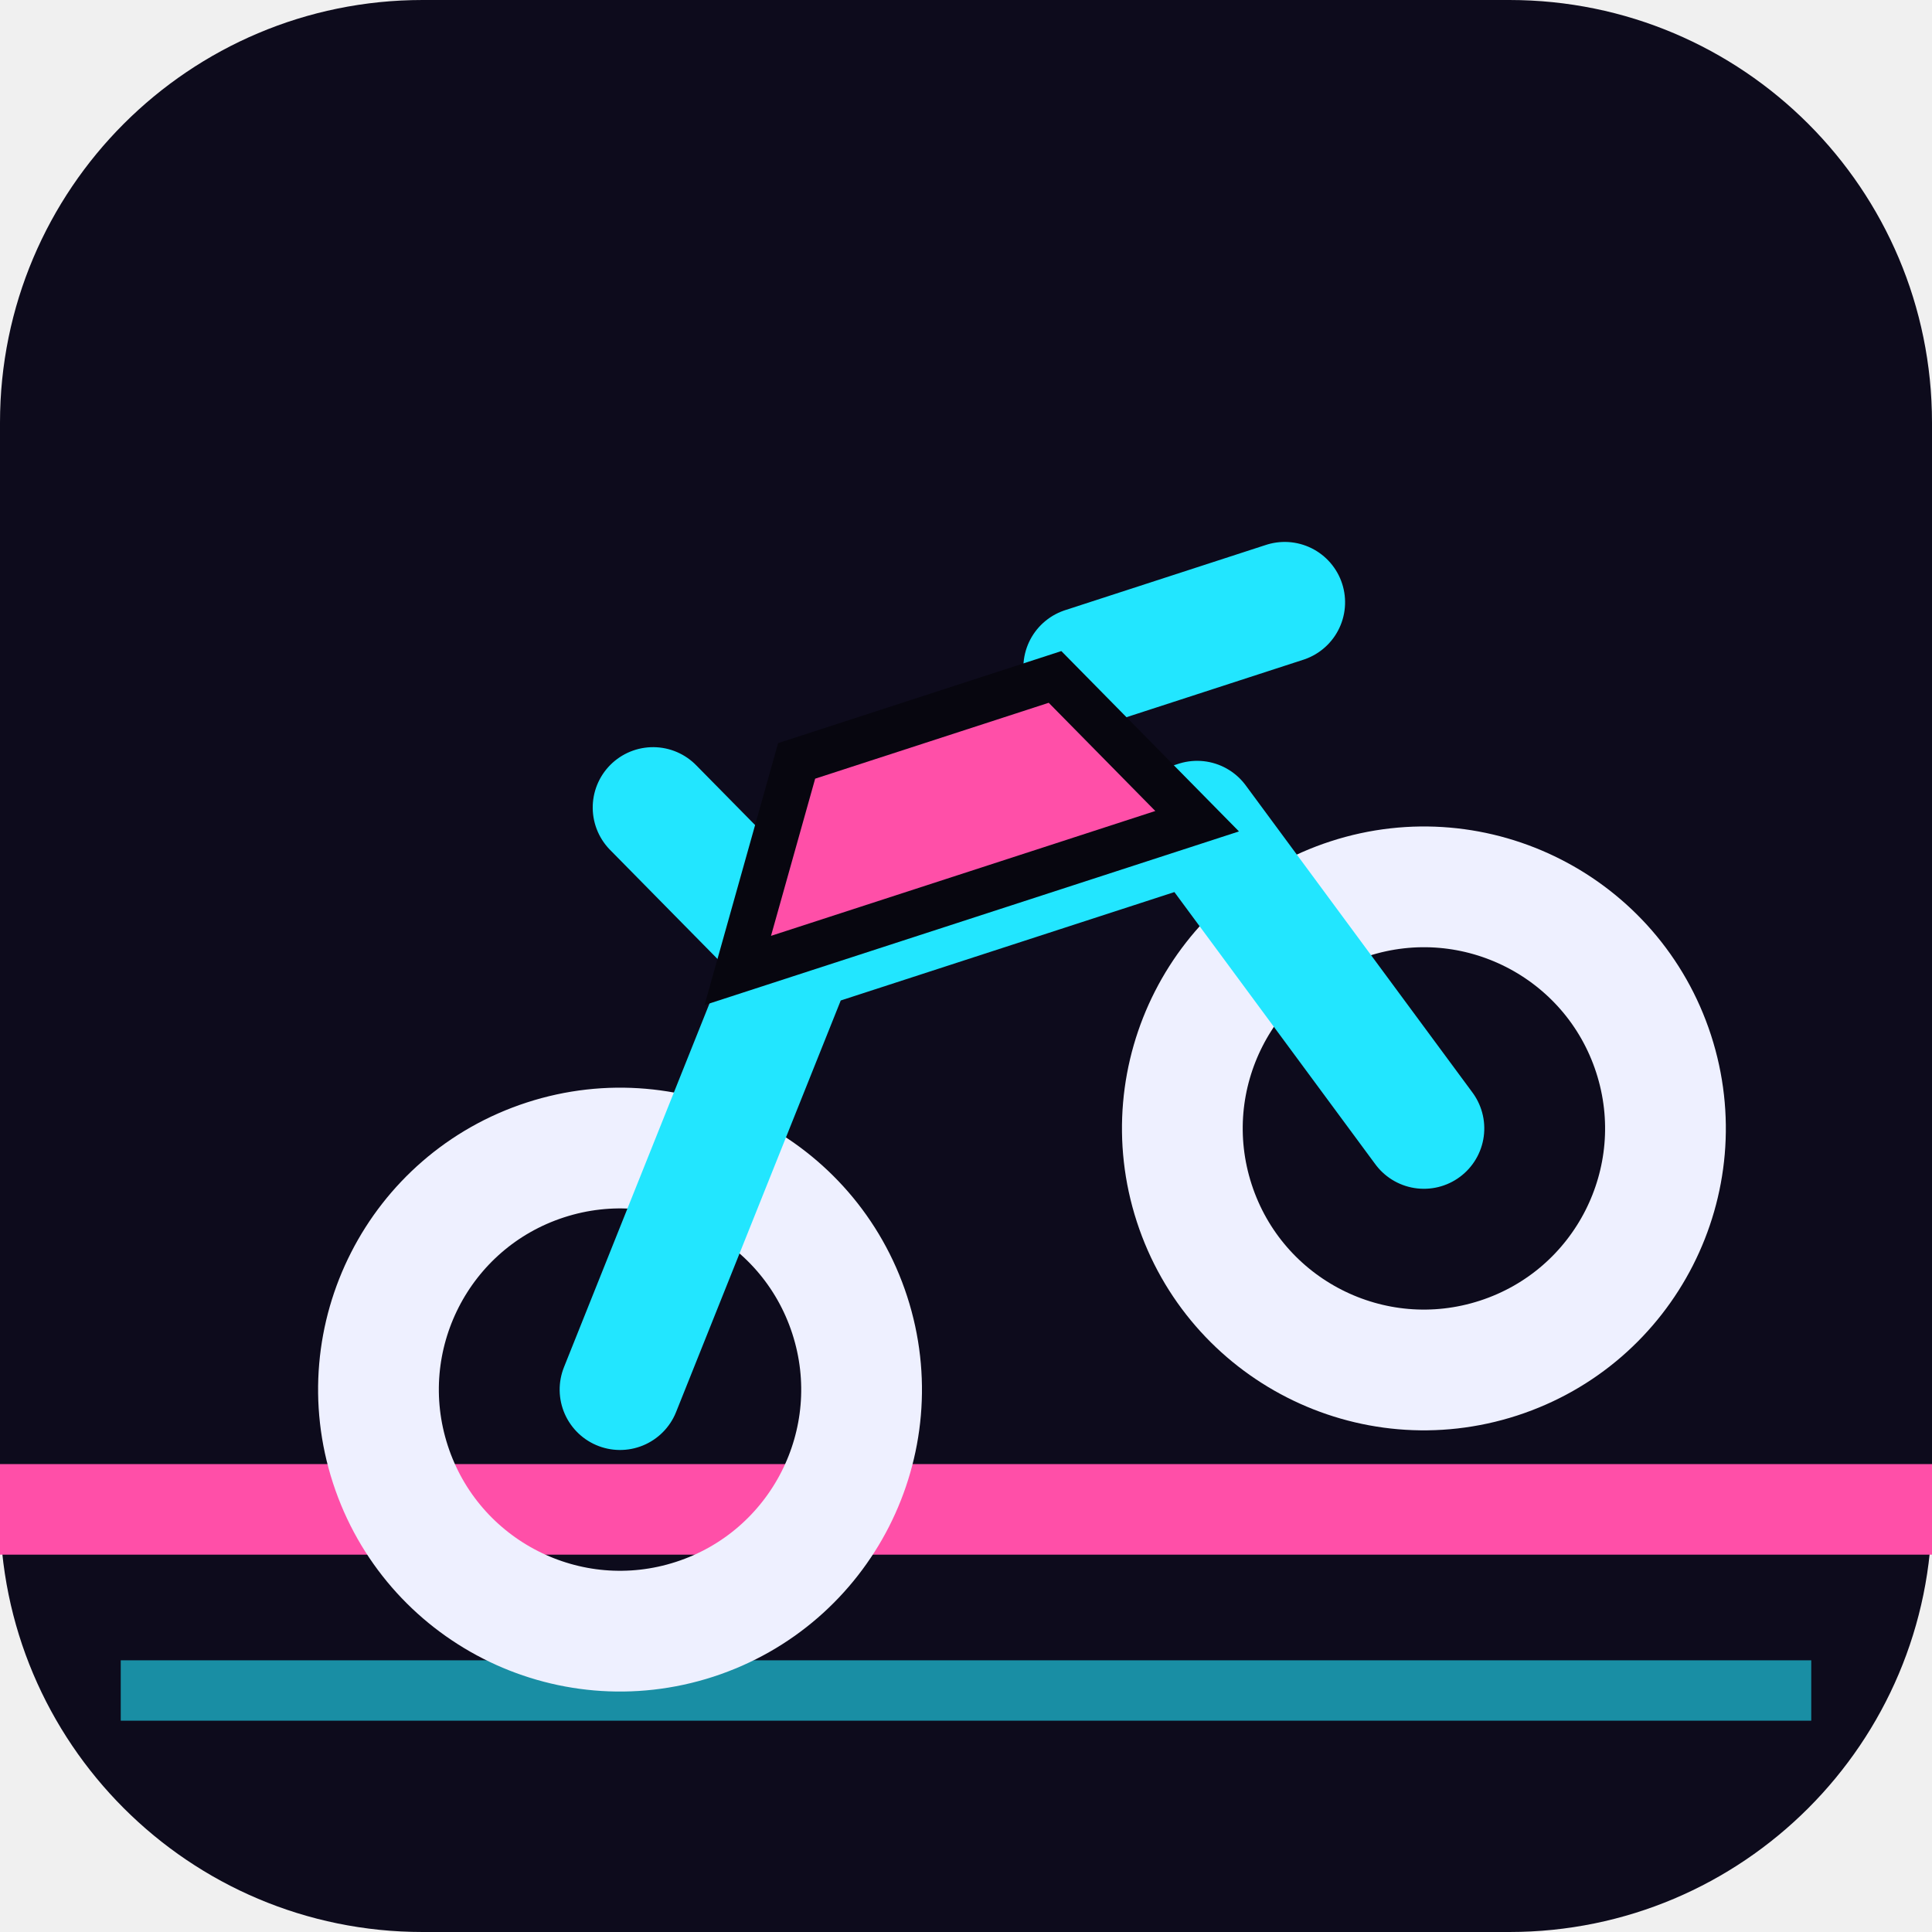
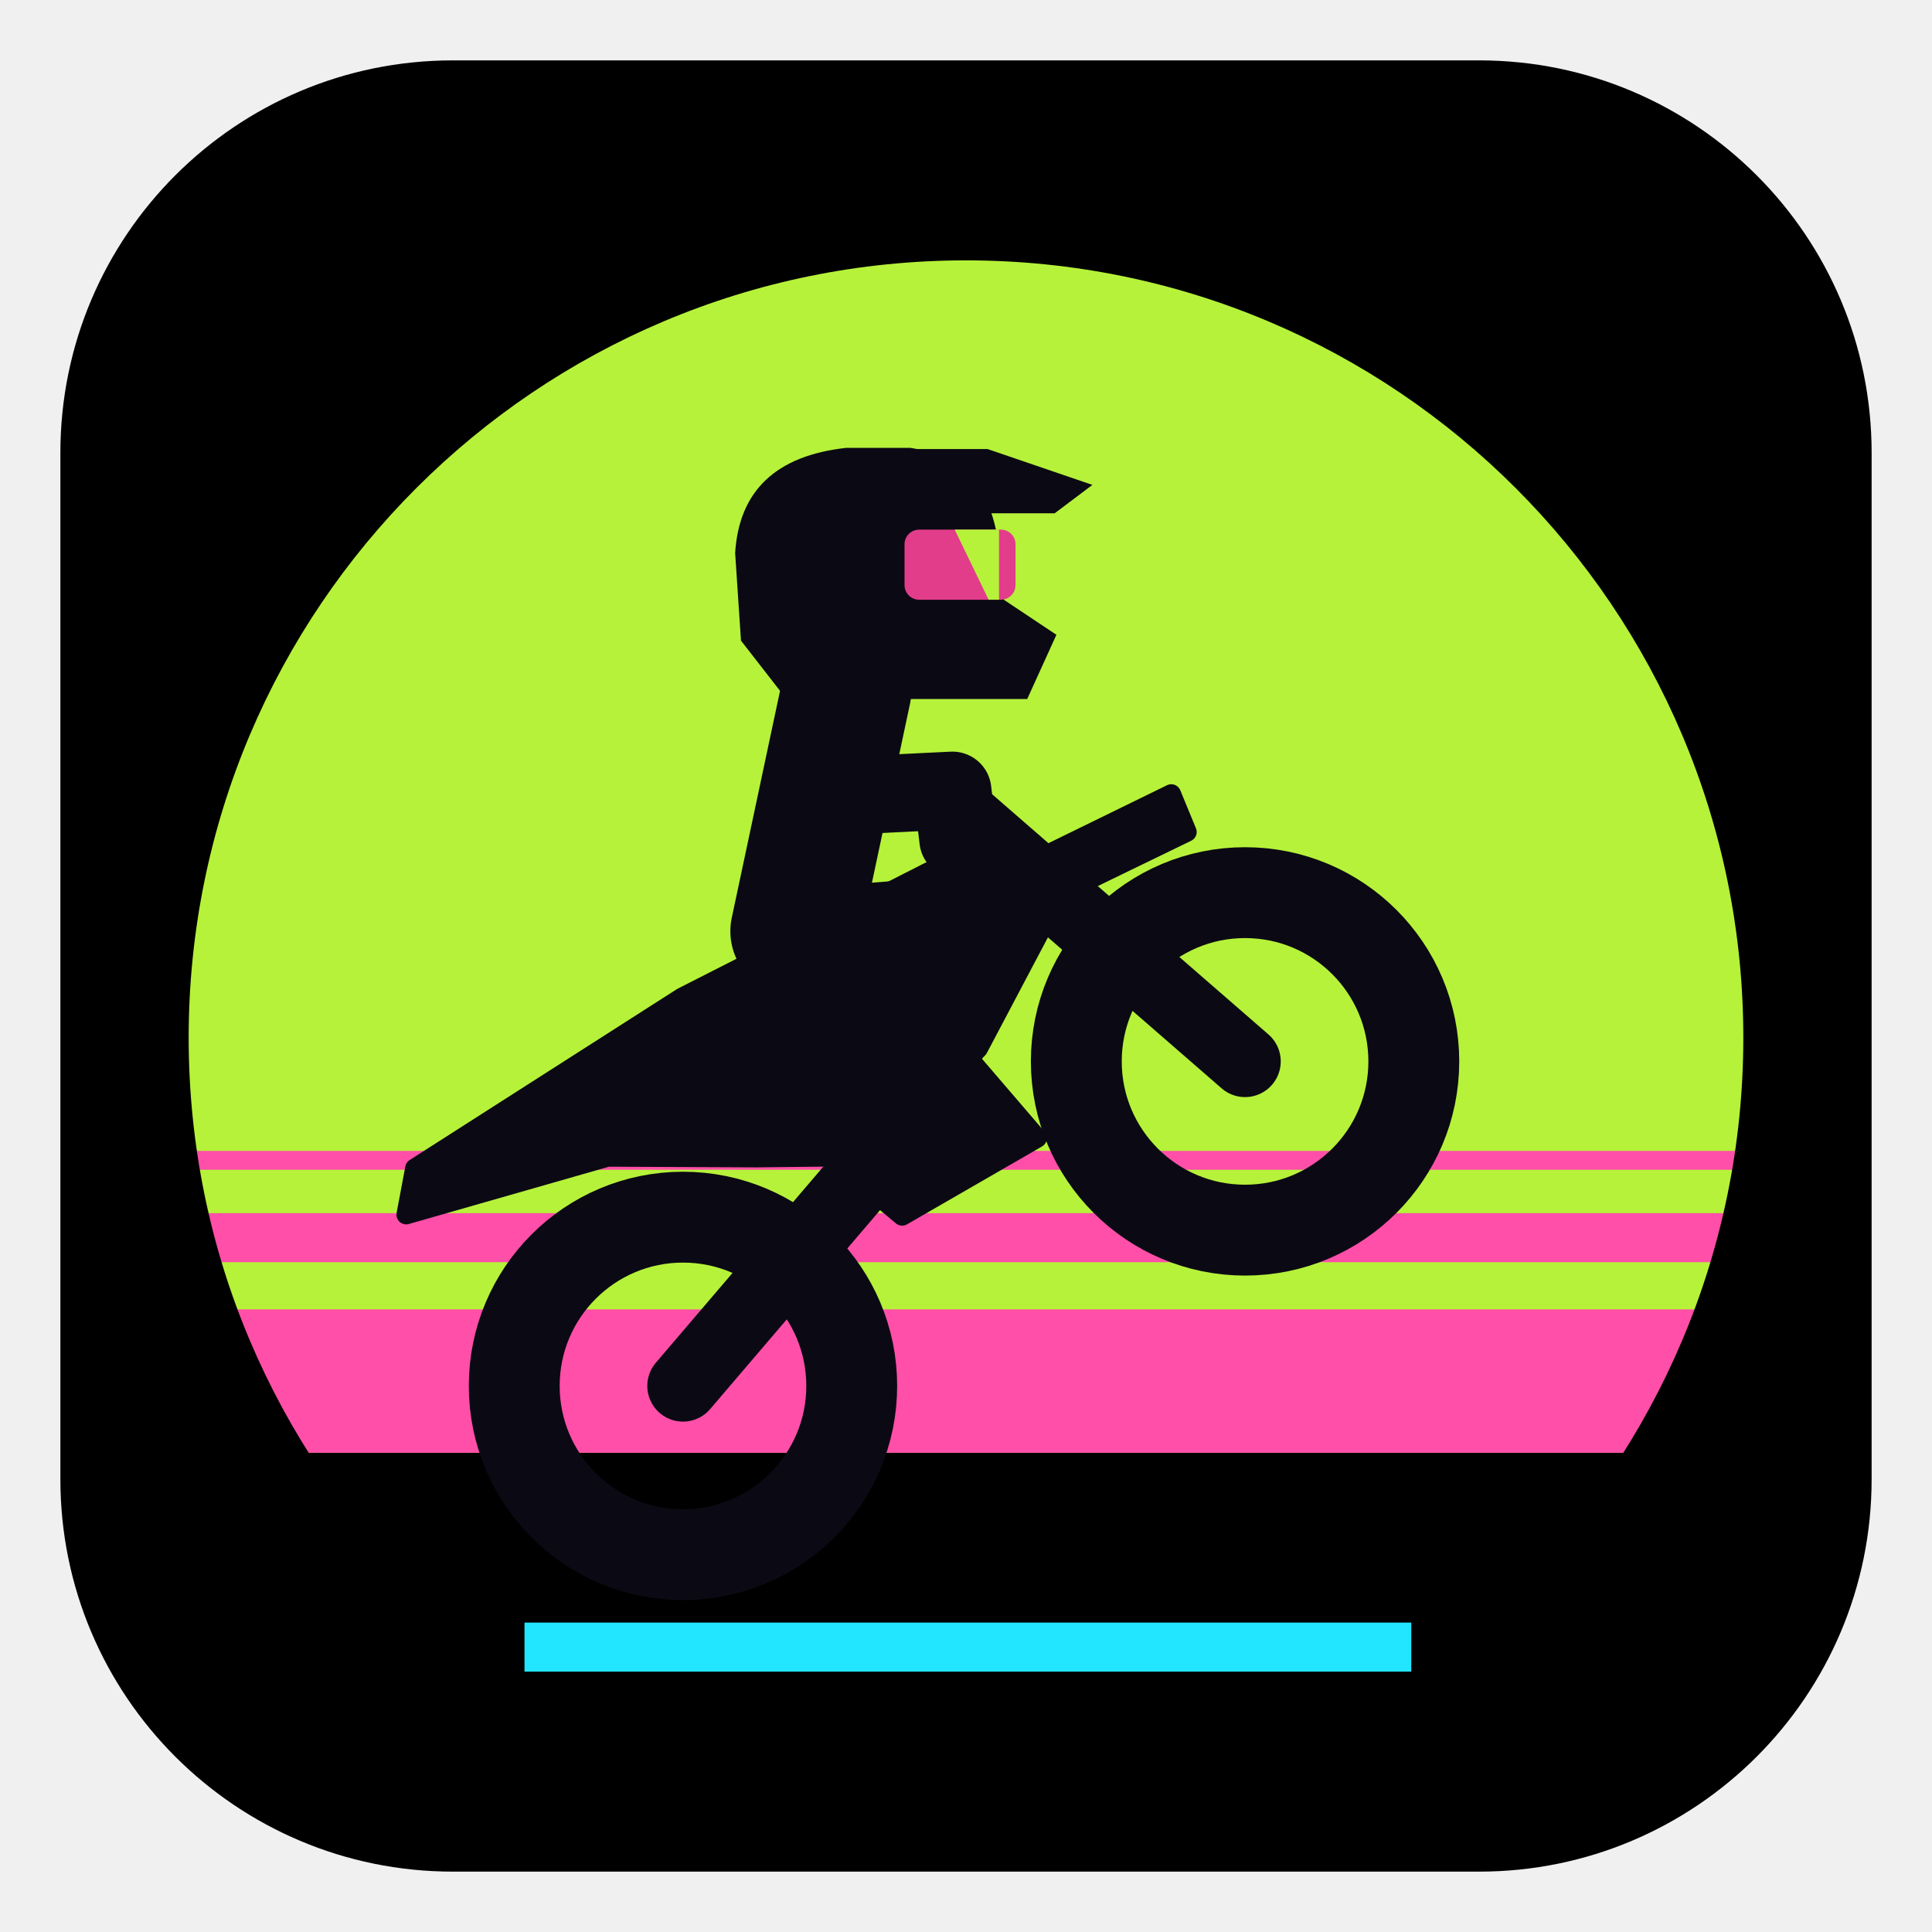
- <svg xmlns="http://www.w3.org/2000/svg" viewBox="0 0 64 64">
-   <rect width="64" height="64" rx="14" fill="#0d0b1c" />
-   <path d="M0 50h64" stroke="#ff4fa8" stroke-width="3" />
-   <path d="M4 56h56" stroke="#22e6ff" stroke-width="2" opacity=".6" />
-   <g transform="rotate(-18 32 36)">
-     <circle cx="18" cy="42" r="8" fill="none" stroke="#eef0ff" stroke-width="4" />
-     <circle cx="46" cy="42" r="8" fill="none" stroke="#eef0ff" stroke-width="4" />
-     <path d="M18 42l10-12h14l4 12M28 30l-3-6M40 24h7" fill="none" stroke="#22e6ff" stroke-width="4" stroke-linecap="round" stroke-linejoin="round" />
-     <path d="M26 30h16l-3-6h-9z" fill="#ff4fa8" stroke="#07060f" stroke-width="1.5" />
+ <svg xmlns="http://www.w3.org/2000/svg" width="512" height="512" viewBox="0 0 512 512" fill="none">
+   <path d="M392 16H120C62.562 16 16 62.562 16 120V392C16 449.438 62.562 496 120 496H392C449.438 496 496 449.438 496 392V120C496 62.562 449.438 16 392 16Z" fill="black" />
+   <mask id="mask0_4035_98" style="mask-type:luminance" maskUnits="userSpaceOnUse" x="50" y="69" width="412" height="412">
+     <path d="M256 481C369.771 481 462 388.771 462 275C462 161.229 369.771 69 256 69C142.229 69 50 161.229 50 275C50 388.771 142.229 481 256 481Z" fill="white" />
+   </mask>
+   <g mask="url(#mask0_4035_98)">
+     <path d="M512 39H0V385H512V39Z" fill="#B6F23A" />
+     <path d="M512 347H0V385H512V347Z" fill="#FF4FA8" />
+     <path d="M512 321.5H0V334.5H512V321.5Z" fill="#FF4FA8" />
+     <path d="M512 305H0V310H512V305Z" fill="#FF4FA8" />
  </g>
+   <path d="M225.717 367.281C225.717 391.979 205.696 412.001 180.997 412.001C156.299 412.001 136.277 391.979 136.277 367.281C136.277 342.582 156.299 322.561 180.997 322.561C205.696 322.561 225.717 342.582 225.717 367.281Z" stroke-width="24.08" stroke-linecap="round" stroke-linejoin="round" stroke="#0B0A14" />
+   <path d="M374.674 281.281C374.674 305.979 354.653 326.001 329.954 326.001C305.256 326.001 285.234 305.979 285.234 281.281C285.234 256.582 305.256 236.561 329.954 236.561C354.653 236.561 374.674 256.582 374.674 281.281Z" stroke-width="24.08" stroke-linecap="round" stroke-linejoin="round" stroke="#0B0A14" />
+   <path d="M181 367.281L237.846 300.717" stroke-width="18.92" stroke-linecap="round" stroke-linejoin="round" stroke="#0B0A14" />
+   <path d="M329.949 281.281L250.312 212.051" stroke-width="18.92" stroke-linecap="round" stroke-linejoin="round" stroke="#0B0A14" />
+   <path d="M107.641 321.895L109.954 309.594L180.772 264.305L250.078 229.056L273.337 226.71L275.926 246.267L259.25 277.847L231.939 306.44L200.35 306.787L161.026 306.606L107.641 321.895Z" fill="#0B0A14" stroke-width="5.16" stroke-linejoin="round" stroke="#0B0A14" />
+   <path d="M212.336 299.952L256.626 280.344L274.858 301.586L239.082 322.226L212.336 299.952Z" fill="#0B0A14" stroke-width="5.16" stroke-linejoin="round" stroke="#0B0A14" />
+   <path d="M267.345 231.459L310.402 210.409L314.552 220.484L277.728 238.361L267.345 231.459Z" fill="#0B0A14" stroke-width="5.16" stroke-linejoin="round" stroke="#0B0A14" />
+   <path d="M210.754 246.793L246.788 243.869L249.798 293.835" stroke-width="22.36" stroke-linecap="round" stroke-linejoin="round" stroke="#0B0A14" />
+   <path d="M210.754 246.794L224.342 182.896" stroke-width="34.4" stroke-linecap="round" stroke-linejoin="round" stroke="#0B0A14" />
+   <path d="M222.309 210.97L252.409 209.508L253.957 222.494" stroke-width="20.64" stroke-linecap="round" stroke-linejoin="round" stroke="#0B0A14" />
+   <path d="M196.368 169.772L194.82 146.552C195.852 130.04 205.656 120.752 224.232 118.688H241.26C254.676 120.752 262.416 129.008 264.48 143.456L266.028 158.936L279.96 168.224L272.22 185.252H238.164L207.204 183.704L196.368 169.772Z" fill="#0B0A14" />
+   <path d="M223 119H261.7L289.5 128.5L279.5 136.028H250.864L223 119Z" fill="#0B0A14" />
+   <path d="M265.253 140.359H243.581C241.444 140.359 239.711 142.092 239.711 144.229V155.065C239.711 157.203 241.444 158.935 243.581 158.935H265.253C267.39 158.935 269.123 157.203 269.123 155.065V144.229C269.123 142.092 267.39 140.359 265.253 140.359Z" fill="#E23D8A" />
+   <rect x="139" y="430" width="235" height="13" fill="#22E6FF" />
+   <path d="M264.75 140.34H253L262 158.94H264.75V140.34Z" fill="#B6F23A" />
</svg>
